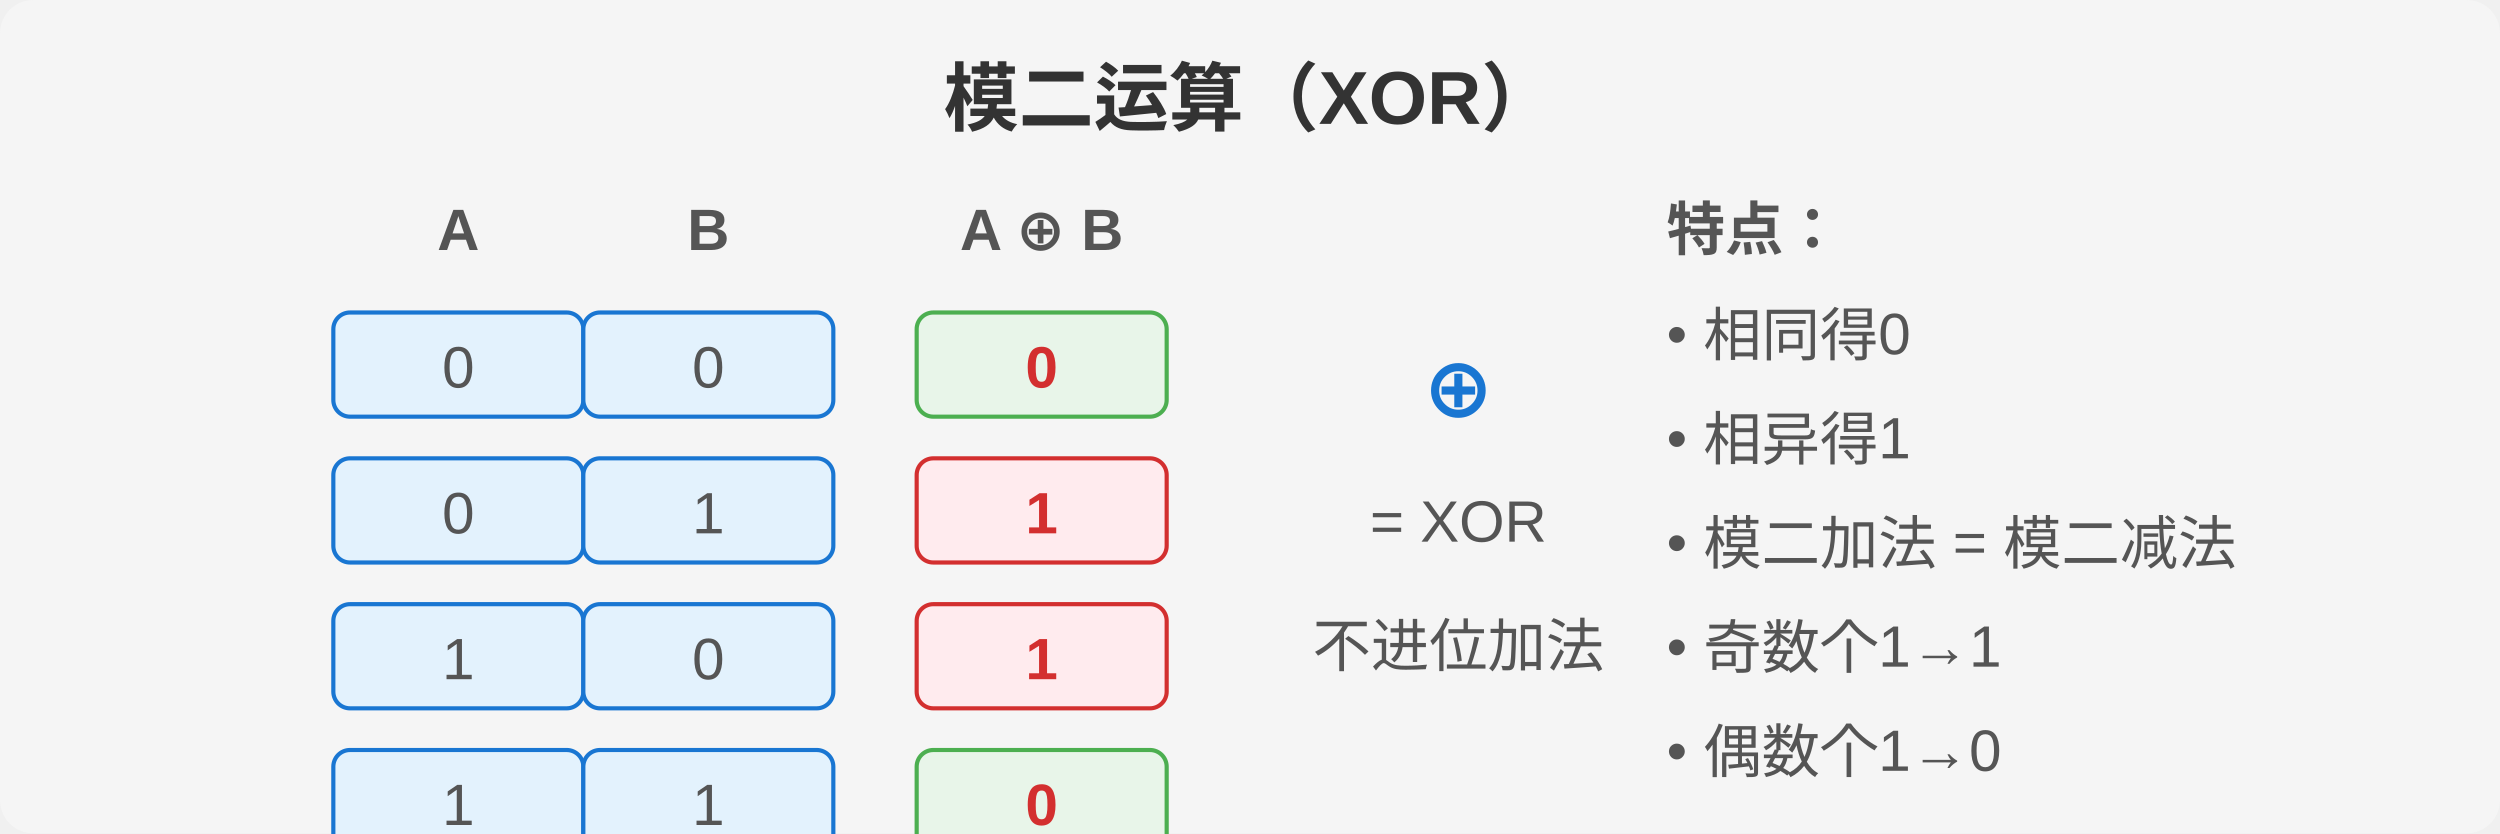
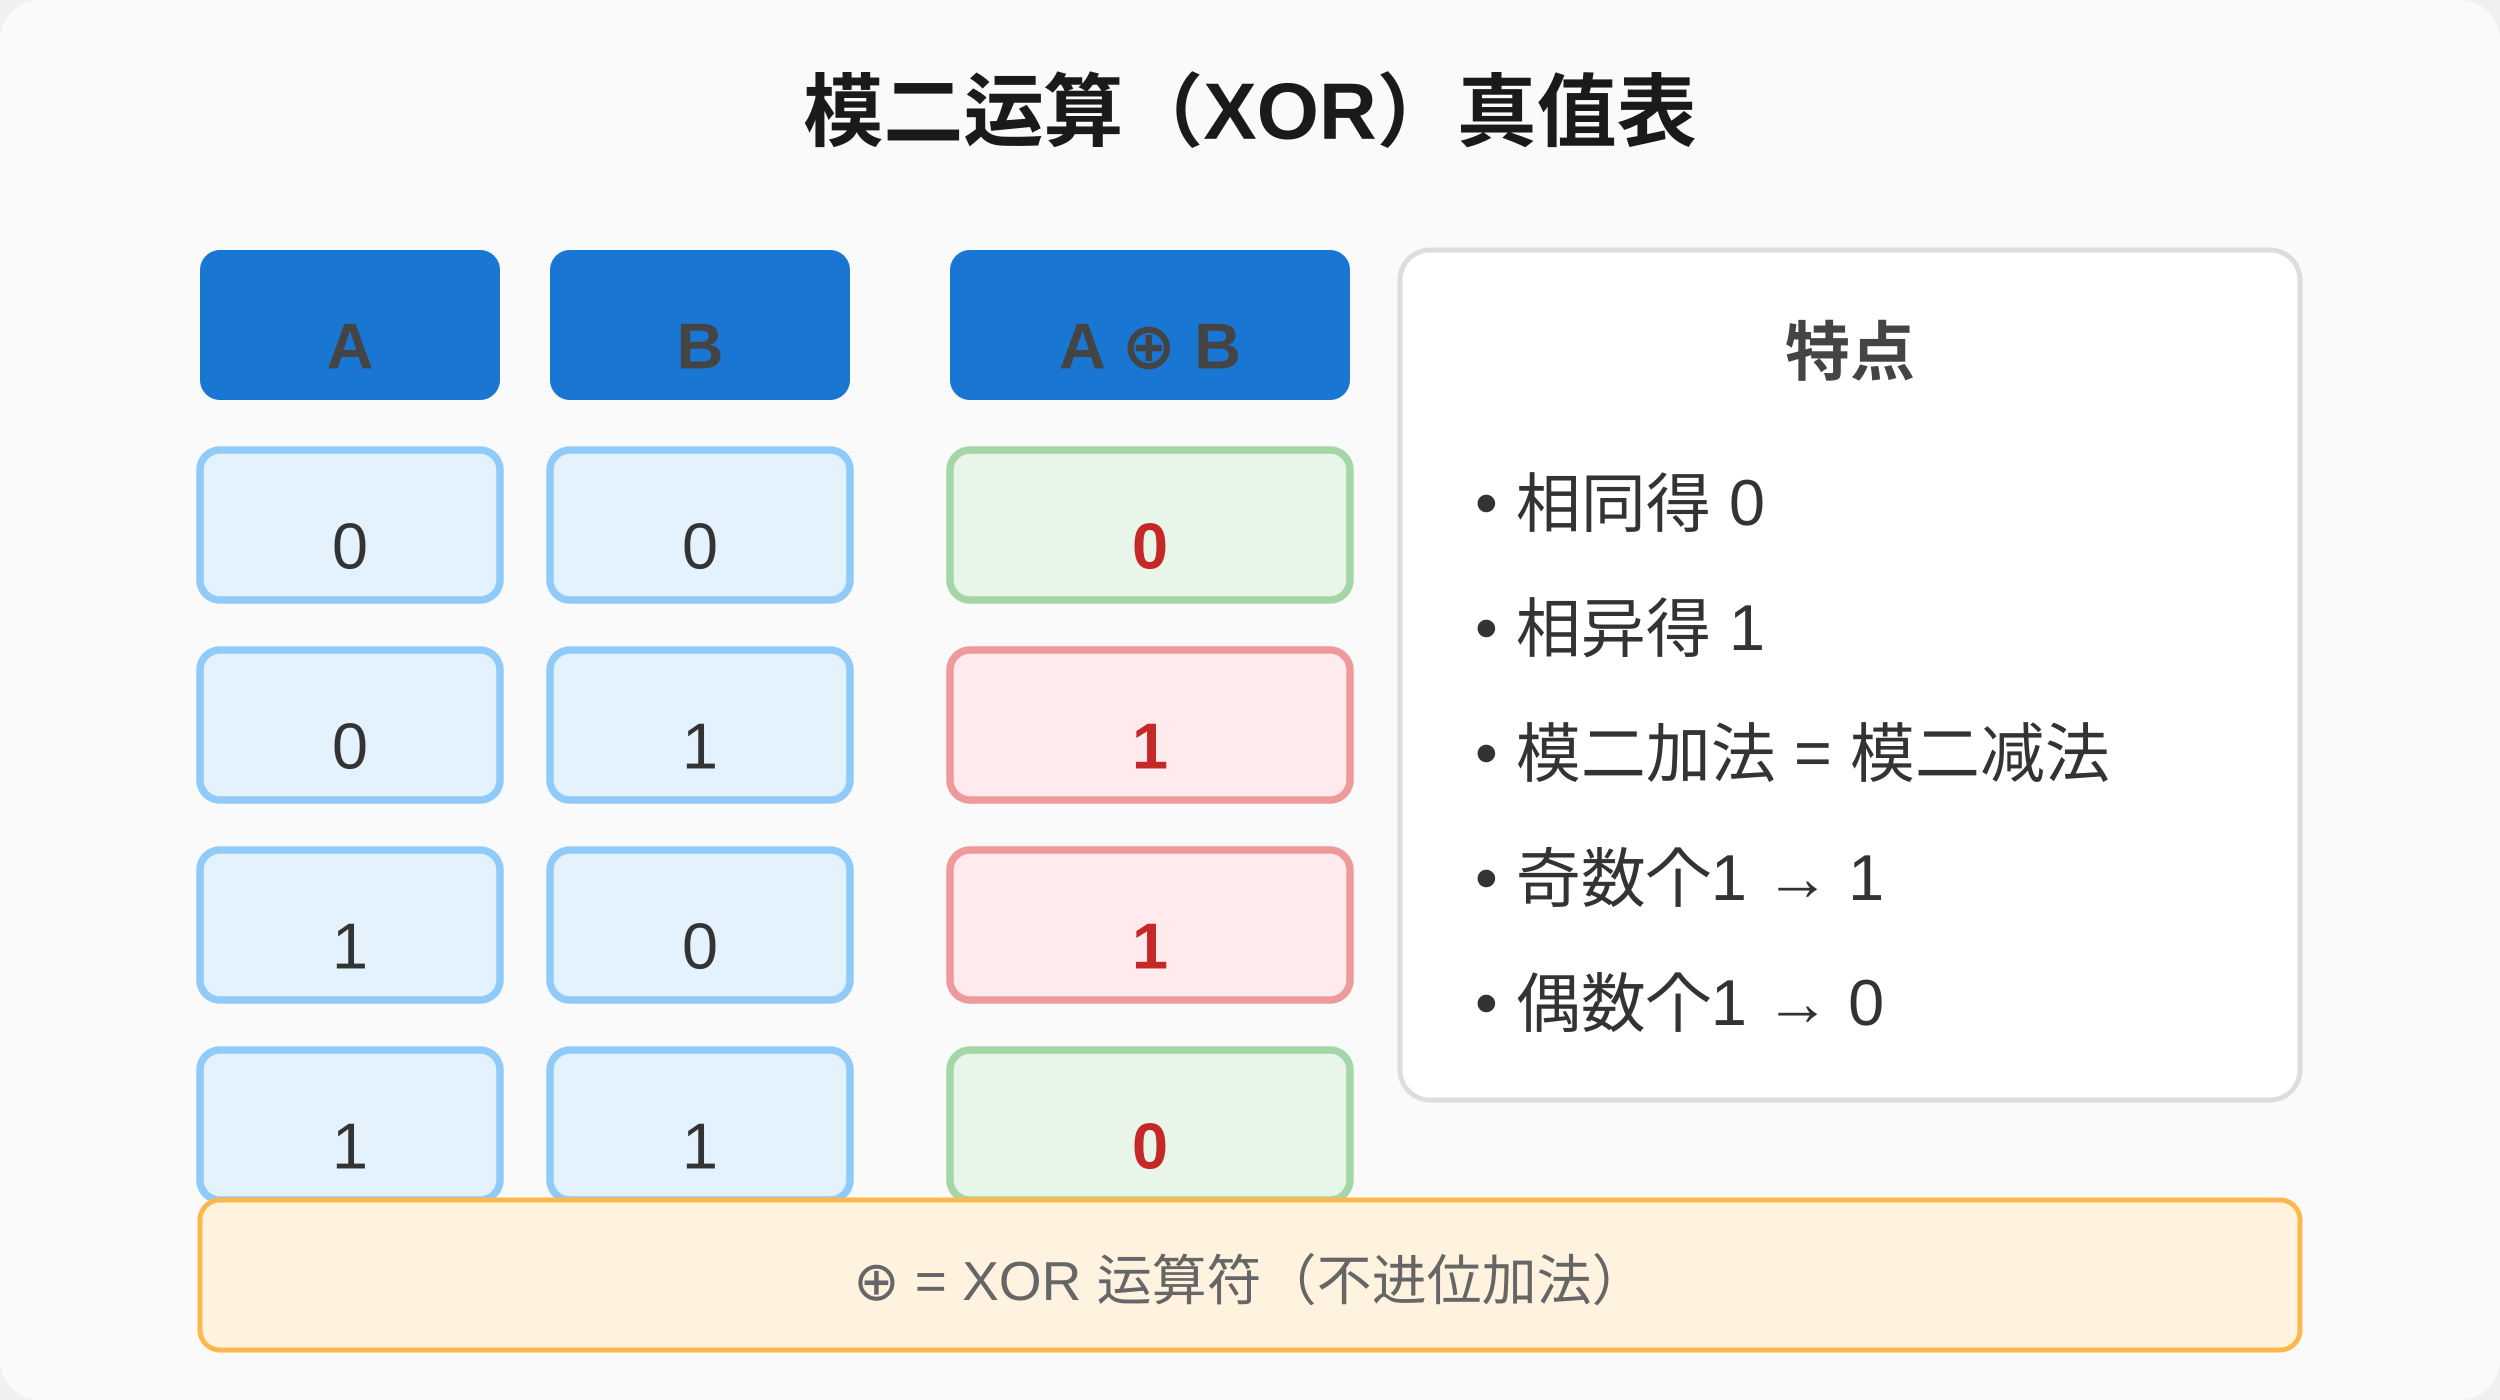
- <svg xmlns="http://www.w3.org/2000/svg" viewBox="0 0 600 200" width="600" height="200">
+ <svg xmlns="http://www.w3.org/2000/svg" viewBox="0 0 500 280" width="500" height="280">
  <defs>
    <style>
-       .title { font-family: Arial, sans-serif; font-size: 18px; font-weight: bold; fill: #333; }
-       .label { font-family: Arial, sans-serif; font-size: 14px; fill: #555; }
-       .result { font-family: Arial, sans-serif; font-size: 14px; font-weight: bold; fill: #d32f2f; }
-       .operator { font-family: Arial, sans-serif; font-size: 20px; font-weight: bold; fill: #1976d2; }
+       .title { font-family: 'Segoe UI', Arial, sans-serif; font-size: 16px; font-weight: bold; fill: #1a1a1a; }
+       .header { font-family: 'Segoe UI', Arial, sans-serif; font-size: 13px; font-weight: bold; fill: #444; }
+       .cell { font-family: 'Segoe UI', Arial, sans-serif; font-size: 13px; fill: #333; }
+       .result { font-family: 'Segoe UI', Arial, sans-serif; font-size: 13px; font-weight: bold; fill: #c62828; }
+       .note { font-family: 'Segoe UI', Arial, sans-serif; font-size: 11px; fill: #666; }
+       .box { stroke-width: 1.5; rx: 4; }
    </style>
  </defs>
-   <rect width="600" height="200" fill="#f5f5f5" rx="8" />
-   <text x="300" y="30" text-anchor="middle" class="title">模二运算（XOR）</text>
-   <g transform="translate(50, 60)">
-     <text x="60" y="0" text-anchor="middle" class="label" font-weight="bold">A</text>
-     <text x="120" y="0" text-anchor="middle" class="label" font-weight="bold">B</text>
-     <text x="200" y="0" text-anchor="middle" class="label" font-weight="bold">A ⊕ B</text>
-     <rect x="30" y="15" width="60" height="25" fill="#e3f2fd" stroke="#1976d2" rx="4" />
-     <text x="60" y="33" text-anchor="middle" class="label">0</text>
-     <rect x="90" y="15" width="60" height="25" fill="#e3f2fd" stroke="#1976d2" rx="4" />
-     <text x="120" y="33" text-anchor="middle" class="label">0</text>
-     <rect x="170" y="15" width="60" height="25" fill="#e8f5e9" stroke="#4caf50" rx="4" />
-     <text x="200" y="33" text-anchor="middle" class="result">0</text>
-     <rect x="30" y="50" width="60" height="25" fill="#e3f2fd" stroke="#1976d2" rx="4" />
-     <text x="60" y="68" text-anchor="middle" class="label">0</text>
-     <rect x="90" y="50" width="60" height="25" fill="#e3f2fd" stroke="#1976d2" rx="4" />
-     <text x="120" y="68" text-anchor="middle" class="label">1</text>
-     <rect x="170" y="50" width="60" height="25" fill="#ffebee" stroke="#d32f2f" rx="4" />
-     <text x="200" y="68" text-anchor="middle" class="result">1</text>
-     <rect x="30" y="85" width="60" height="25" fill="#e3f2fd" stroke="#1976d2" rx="4" />
-     <text x="60" y="103" text-anchor="middle" class="label">1</text>
-     <rect x="90" y="85" width="60" height="25" fill="#e3f2fd" stroke="#1976d2" rx="4" />
-     <text x="120" y="103" text-anchor="middle" class="label">0</text>
-     <rect x="170" y="85" width="60" height="25" fill="#ffebee" stroke="#d32f2f" rx="4" />
-     <text x="200" y="103" text-anchor="middle" class="result">1</text>
-     <rect x="30" y="120" width="60" height="25" fill="#e3f2fd" stroke="#1976d2" rx="4" />
-     <text x="60" y="138" text-anchor="middle" class="label">1</text>
-     <rect x="90" y="120" width="60" height="25" fill="#e3f2fd" stroke="#1976d2" rx="4" />
-     <text x="120" y="138" text-anchor="middle" class="label">1</text>
-     <rect x="170" y="120" width="60" height="25" fill="#e8f5e9" stroke="#4caf50" rx="4" />
-     <text x="200" y="138" text-anchor="middle" class="result">0</text>
+   <rect width="500" height="280" fill="#fafafa" rx="8" />
+   <text x="250" y="28" text-anchor="middle" class="title">模二运算（XOR）真值表</text>
+   <g transform="translate(40, 50)">
+     <rect x="0" y="0" width="60" height="30" fill="#1976d2" class="box" />
+     <text x="30" y="20" text-anchor="middle" dominant-baseline="middle" class="header" fill="white">A</text>
+     <rect x="70" y="0" width="60" height="30" fill="#1976d2" class="box" />
+     <text x="100" y="20" text-anchor="middle" dominant-baseline="middle" class="header" fill="white">B</text>
+     <rect x="150" y="0" width="80" height="30" fill="#1976d2" class="box" />
+     <text x="190" y="20" text-anchor="middle" dominant-baseline="middle" class="header" fill="white">A ⊕ B</text>
+     <rect x="0" y="40" width="60" height="30" fill="#e3f2fd" stroke="#90caf9" class="box" />
+     <text x="30" y="60" text-anchor="middle" dominant-baseline="middle" class="cell">0</text>
+     <rect x="70" y="40" width="60" height="30" fill="#e3f2fd" stroke="#90caf9" class="box" />
+     <text x="100" y="60" text-anchor="middle" dominant-baseline="middle" class="cell">0</text>
+     <rect x="150" y="40" width="80" height="30" fill="#e8f5e9" stroke="#a5d6a7" class="box" />
+     <text x="190" y="60" text-anchor="middle" dominant-baseline="middle" class="result">0</text>
+     <rect x="0" y="80" width="60" height="30" fill="#e3f2fd" stroke="#90caf9" class="box" />
+     <text x="30" y="100" text-anchor="middle" dominant-baseline="middle" class="cell">0</text>
+     <rect x="70" y="80" width="60" height="30" fill="#e3f2fd" stroke="#90caf9" class="box" />
+     <text x="100" y="100" text-anchor="middle" dominant-baseline="middle" class="cell">1</text>
+     <rect x="150" y="80" width="80" height="30" fill="#ffebee" stroke="#ef9a9a" class="box" />
+     <text x="190" y="100" text-anchor="middle" dominant-baseline="middle" class="result">1</text>
+     <rect x="0" y="120" width="60" height="30" fill="#e3f2fd" stroke="#90caf9" class="box" />
+     <text x="30" y="140" text-anchor="middle" dominant-baseline="middle" class="cell">1</text>
+     <rect x="70" y="120" width="60" height="30" fill="#e3f2fd" stroke="#90caf9" class="box" />
+     <text x="100" y="140" text-anchor="middle" dominant-baseline="middle" class="cell">0</text>
+     <rect x="150" y="120" width="80" height="30" fill="#ffebee" stroke="#ef9a9a" class="box" />
+     <text x="190" y="140" text-anchor="middle" dominant-baseline="middle" class="result">1</text>
+     <rect x="0" y="160" width="60" height="30" fill="#e3f2fd" stroke="#90caf9" class="box" />
+     <text x="30" y="180" text-anchor="middle" dominant-baseline="middle" class="cell">1</text>
+     <rect x="70" y="160" width="60" height="30" fill="#e3f2fd" stroke="#90caf9" class="box" />
+     <text x="100" y="180" text-anchor="middle" dominant-baseline="middle" class="cell">1</text>
+     <rect x="150" y="160" width="80" height="30" fill="#e8f5e9" stroke="#a5d6a7" class="box" />
+     <text x="190" y="180" text-anchor="middle" dominant-baseline="middle" class="result">0</text>
  </g>
-   <text x="350" y="100" text-anchor="middle" class="operator">⊕</text>
-   <text x="350" y="130" text-anchor="middle" class="label">= XOR</text>
-   <text x="350" y="160" text-anchor="middle" class="label">不进位加法</text>
-   <g transform="translate(400, 60)">
-     <text x="0" y="0" class="label" font-weight="bold">特点：</text>
-     <text x="0" y="25" class="label">• 相同得0</text>
-     <text x="0" y="50" class="label">• 相异得1</text>
-     <text x="0" y="75" class="label">• 模二加法 = 模二减法</text>
-     <text x="0" y="100" class="label">• 奇数个1→1</text>
-     <text x="0" y="125" class="label">• 偶数个1→0</text>
+   <g transform="translate(280, 50)">
+     <rect x="0" y="0" width="180" height="170" fill="#fff" stroke="#ddd" rx="6" />
+     <text x="90" y="25" text-anchor="middle" class="header">特点</text>
+     <text x="15" y="55" class="cell">• 相同得 0</text>
+     <text x="15" y="80" class="cell">• 相异得 1</text>
+     <text x="15" y="105" class="cell">• 模二加法 = 模二减法</text>
+     <text x="15" y="130" class="cell">• 奇数个1 → 1</text>
+     <text x="15" y="155" class="cell">• 偶数个1 → 0</text>
+   </g>
+   <g transform="translate(40, 240)">
+     <rect x="0" y="0" width="420" height="30" fill="#fff3e0" stroke="#ffb74d" rx="4" />
+     <text x="210" y="20" text-anchor="middle" class="note">⊕ = XOR 运算符（不进位加法）</text>
  </g>
</svg>
